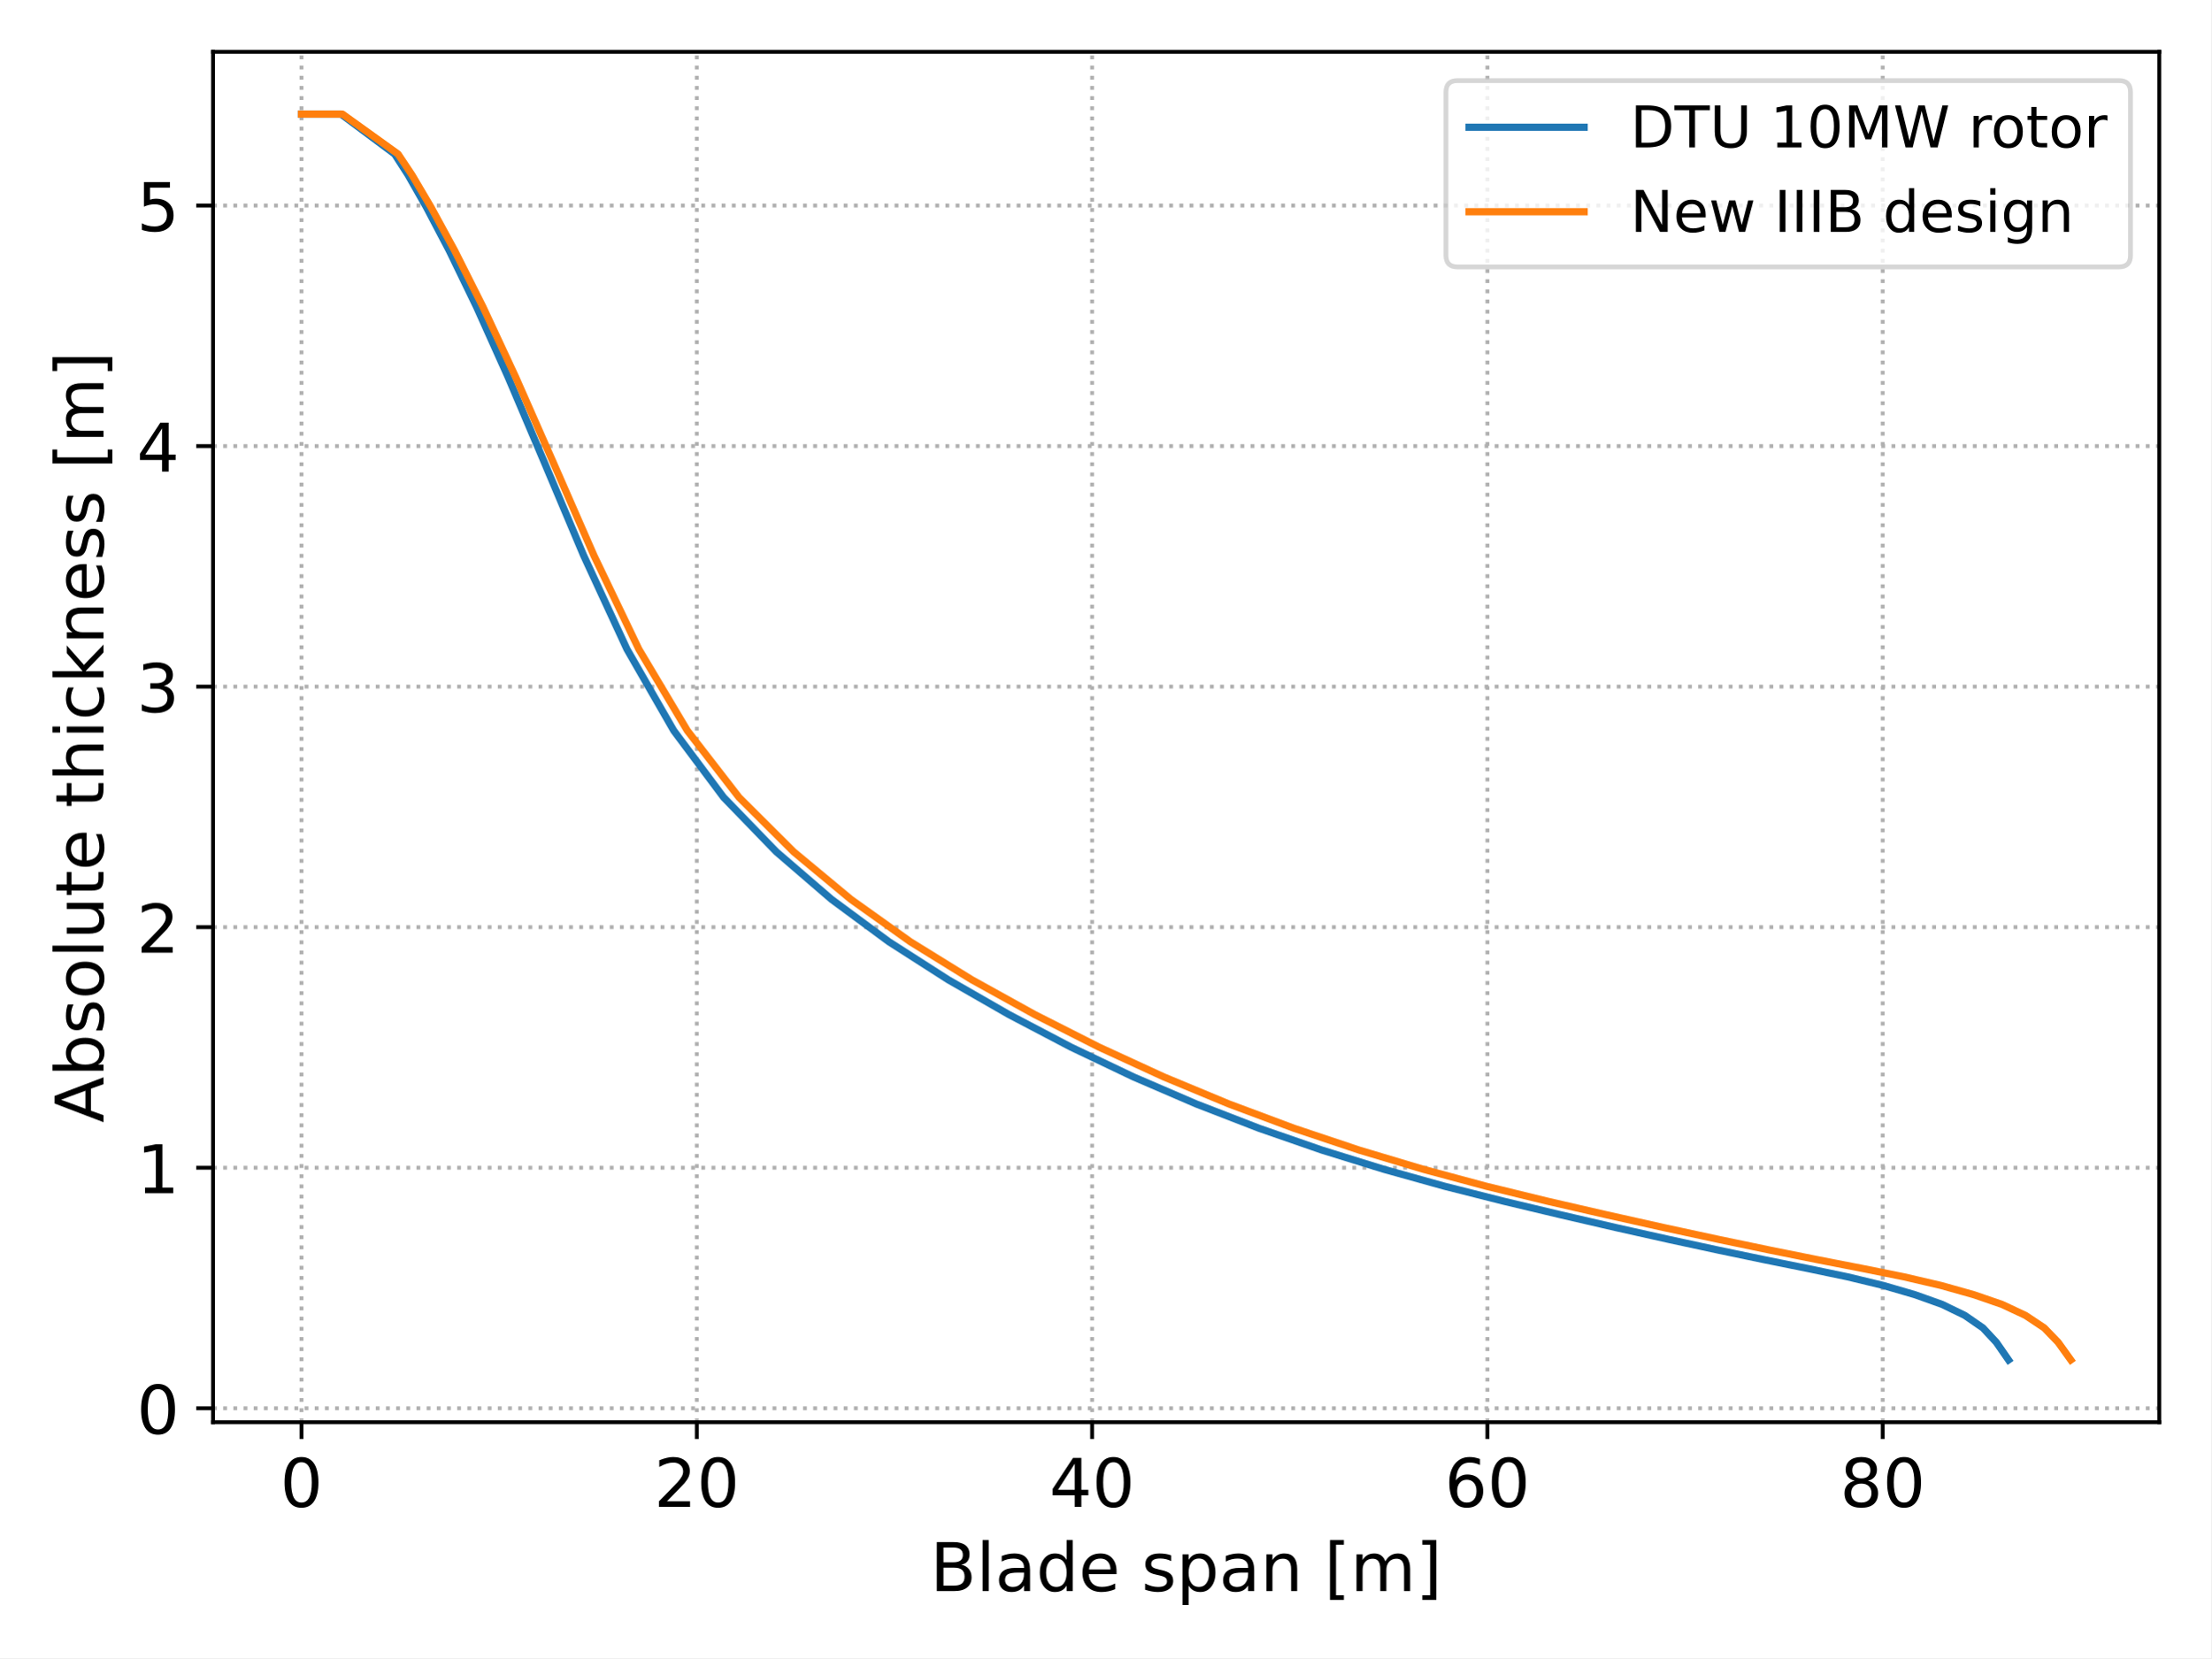
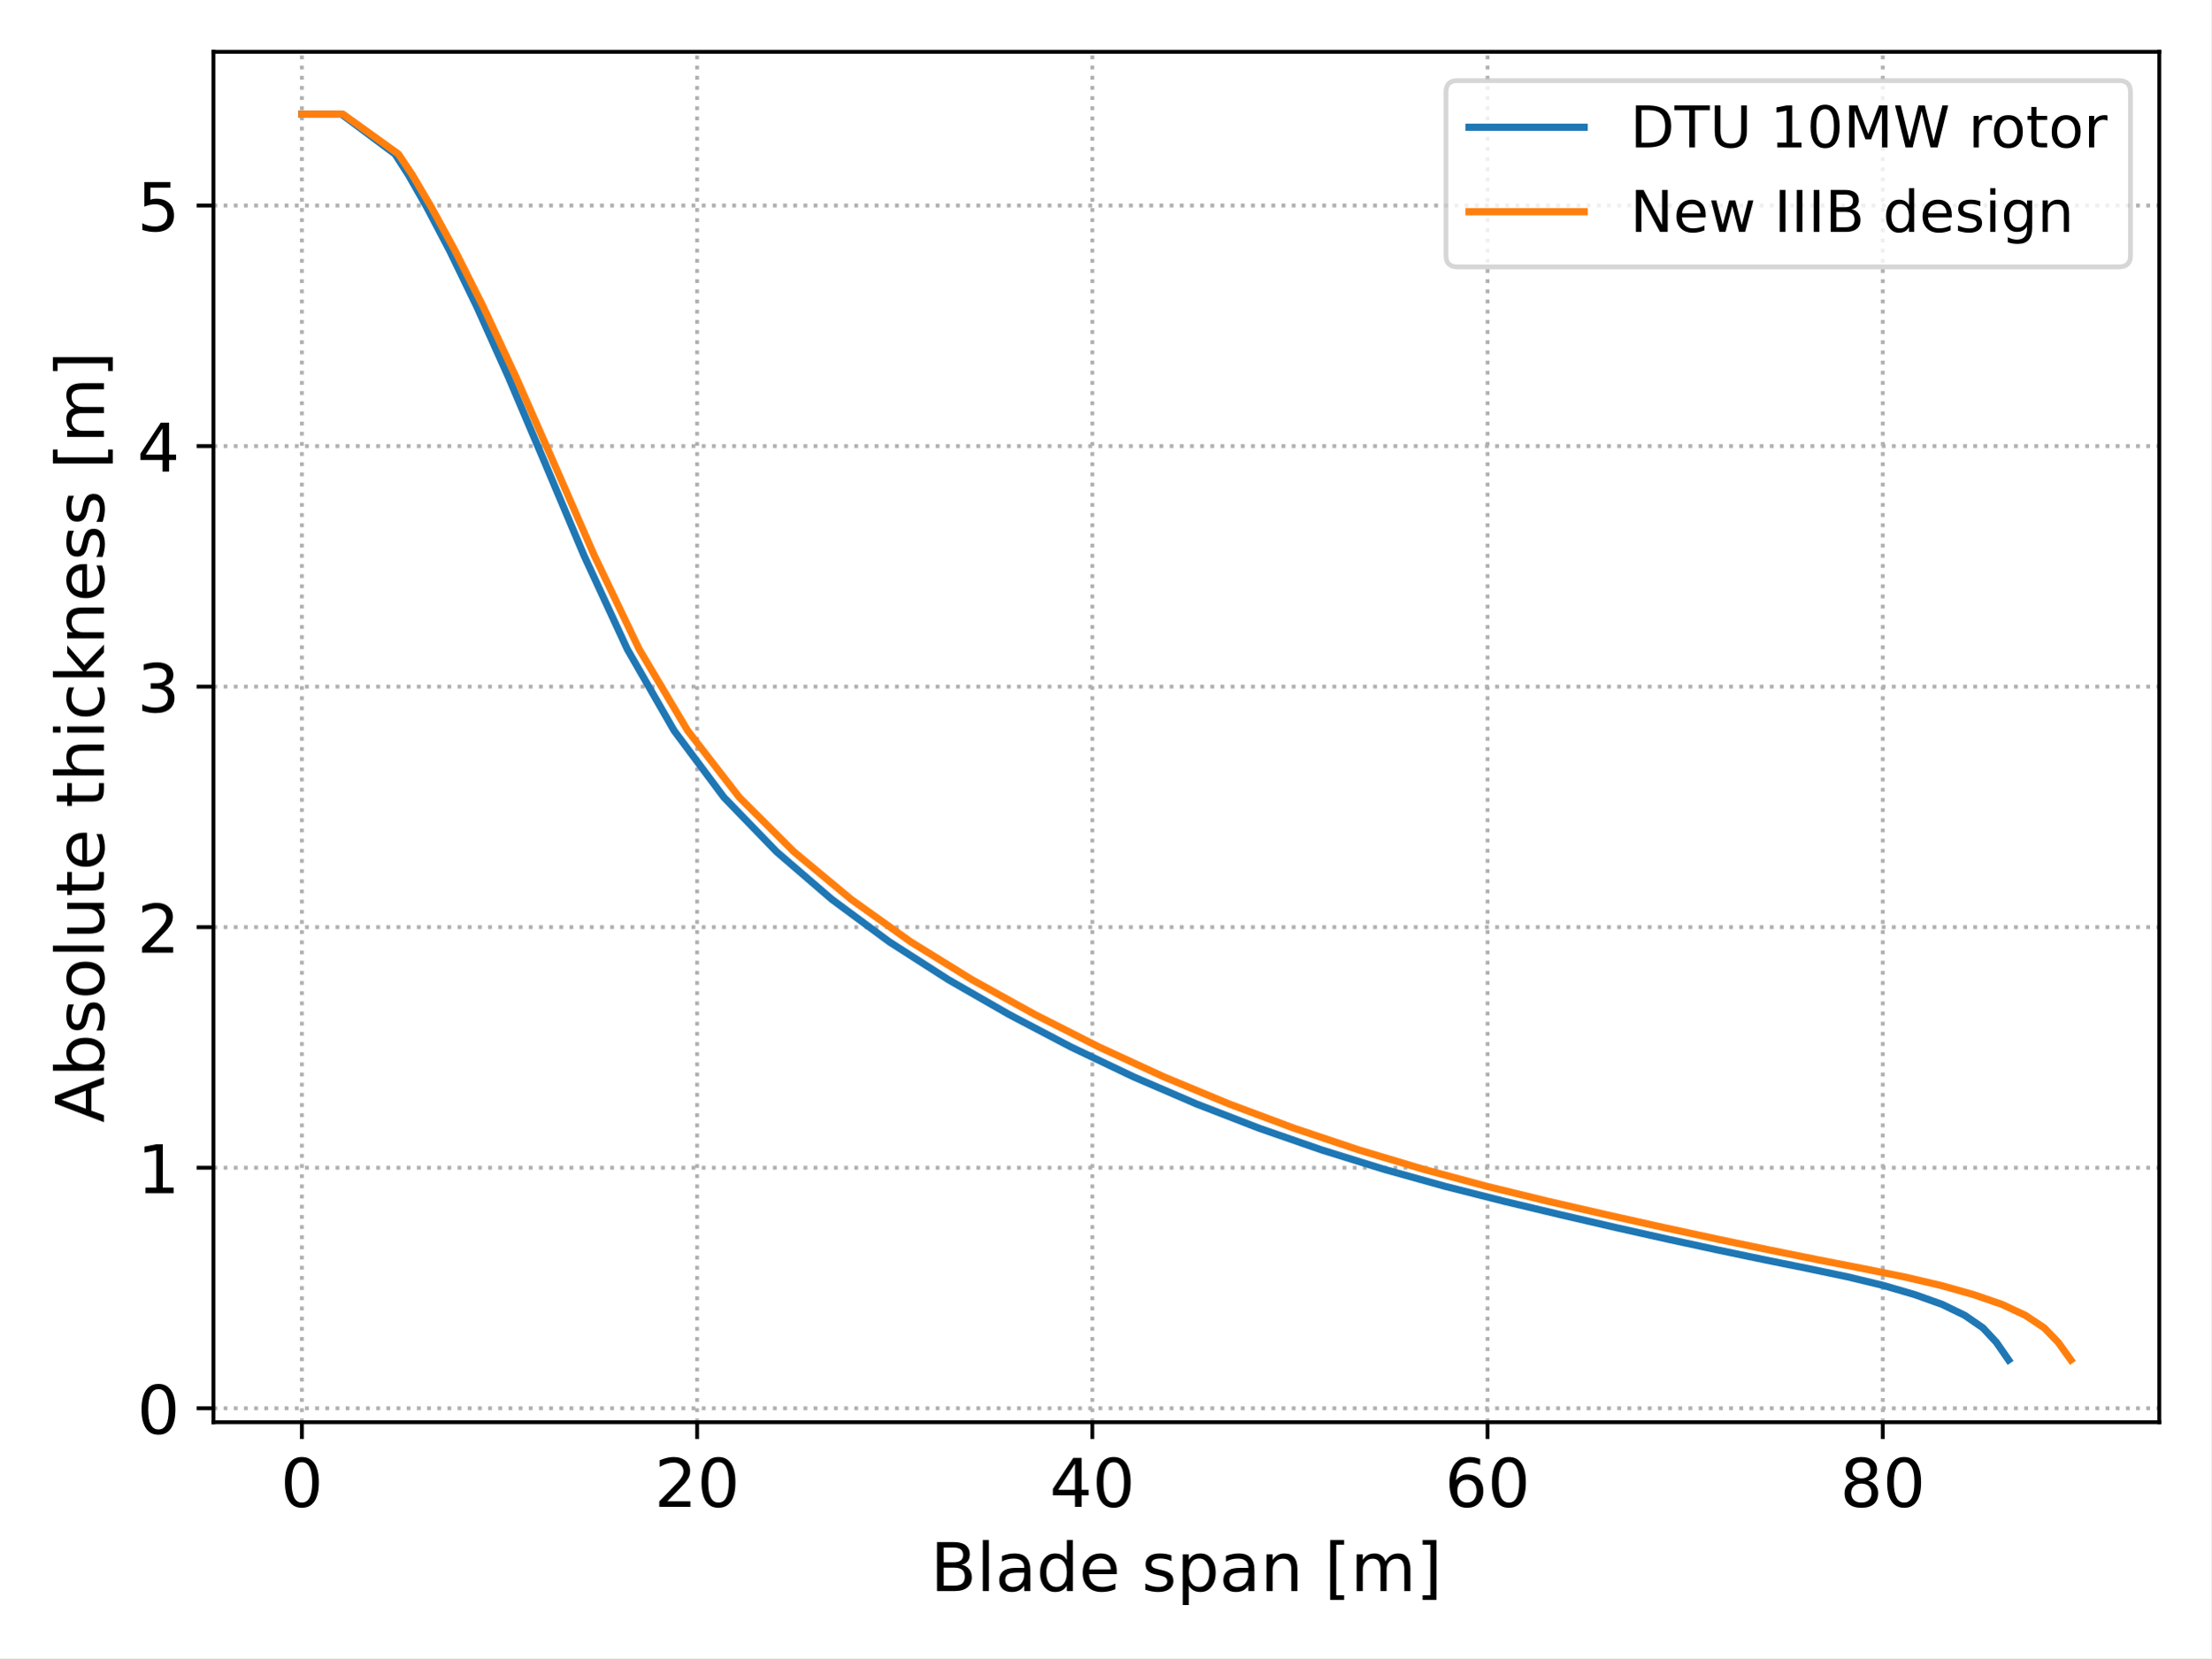
<svg xmlns="http://www.w3.org/2000/svg" xmlns:xlink="http://www.w3.org/1999/xlink" width="460.8pt" height="345.6pt" viewBox="0 0 460.8 345.6" version="1.1">
  <defs>
    <style type="text/css">*{stroke-linejoin: round; stroke-linecap: butt}</style>
  </defs>
  <g id="figure_1">
    <g id="patch_1">
      <path d="M 0 345.6  L 460.8 345.6  L 460.8 0  L 0 0  z " style="fill: #ffffff" />
    </g>
    <g id="axes_1">
      <g id="patch_2">
-         <path d="M 44.39 296.44  L 450 296.44  L 450 10.8  L 44.39 10.8  z " style="fill: #ffffff" />
+         <path d="M 44.48 296.44  L 450 296.44  L 450 10.8  L 44.48 10.8  z " style="fill: #ffffff" />
      </g>
      <g id="matplotlib.axis_1">
        <g id="xtick_1">
          <g id="line2d_1">
-             <path d="M 62.827 296.44  L 62.827 10.8  " clip-path="url(#p4c0359a376)" style="fill: none; stroke-dasharray: 0.8,1.32; stroke-dashoffset: 0; stroke: #b0b0b0; stroke-width: 0.8" />
+             <path d="M 62.913 296.44  L 62.913 10.8  " clip-path="url(#p1fdb0ad231)" style="fill: none; stroke-dasharray: 0.8,1.32; stroke-dashoffset: 0; stroke: #b0b0b0; stroke-width: 0.8" />
          </g>
          <g id="line2d_2">
            <defs>
-               <path id="m7a07b0dbc8" d="M 0 0  L 0 3.5  " style="stroke: #000000; stroke-width: 0.8" />
-             </defs>
-             <g>
-               <use xlink:href="#m7a07b0dbc8" x="62.827" y="296.44" style="stroke: #000000; stroke-width: 0.8" />
+               <path id="m6234f22e66" d="M 0 0  L 0 3.5  " style="stroke: #000000; stroke-width: 0.8" />
+             </defs>
+             <g>
+               <use xlink:href="#m6234f22e66" x="62.913" y="296.44" style="stroke: #000000; stroke-width: 0.8" />
            </g>
          </g>
          <g id="text_1">
-             <g transform="translate(58.37307 314.0778) scale(0.14 -0.14)">
+             <g transform="translate(58.45898 314.0778) scale(0.14 -0.14)">
              <defs>
                <path id="DejaVuSans-30" d="M 2034 4250  Q 1547 4250 1301 3770  Q 1056 3291 1056 2328  Q 1056 1369 1301 889  Q 1547 409 2034 409  Q 2525 409 2770 889  Q 3016 1369 3016 2328  Q 3016 3291 2770 3770  Q 2525 4250 2034 4250  z M 2034 4750  Q 2819 4750 3233 4129  Q 3647 3509 3647 2328  Q 3647 1150 3233 529  Q 2819 -91 2034 -91  Q 1250 -91 836 529  Q 422 1150 422 2328  Q 422 3509 836 4129  Q 1250 4750 2034 4750  z " transform="scale(0.015625)" />
              </defs>
              <use xlink:href="#DejaVuSans-30" />
            </g>
          </g>
        </g>
        <g id="xtick_2">
          <g id="line2d_3">
-             <path d="M 145.211 296.44  L 145.211 10.8  " clip-path="url(#p4c0359a376)" style="fill: none; stroke-dasharray: 0.8,1.32; stroke-dashoffset: 0; stroke: #b0b0b0; stroke-width: 0.8" />
+             <path d="M 145.279 296.44  L 145.279 10.8  " clip-path="url(#p1fdb0ad231)" style="fill: none; stroke-dasharray: 0.8,1.32; stroke-dashoffset: 0; stroke: #b0b0b0; stroke-width: 0.8" />
          </g>
          <g id="line2d_4">
            <g>
-               <use xlink:href="#m7a07b0dbc8" x="145.211" y="296.44" style="stroke: #000000; stroke-width: 0.8" />
+               <use xlink:href="#m6234f22e66" x="145.279" y="296.44" style="stroke: #000000; stroke-width: 0.8" />
            </g>
          </g>
          <g id="text_2">
-             <g transform="translate(136.3038 314.0778) scale(0.14 -0.14)">
+             <g transform="translate(136.3714 314.0778) scale(0.14 -0.14)">
              <defs>
                <path id="DejaVuSans-32" d="M 1228 531  L 3431 531  L 3431 0  L 469 0  L 469 531  Q 828 903 1448 1529  Q 2069 2156 2228 2338  Q 2531 2678 2651 2914  Q 2772 3150 2772 3378  Q 2772 3750 2511 3984  Q 2250 4219 1831 4219  Q 1534 4219 1204 4116  Q 875 4013 500 3803  L 500 4441  Q 881 4594 1212 4672  Q 1544 4750 1819 4750  Q 2544 4750 2975 4387  Q 3406 4025 3406 3419  Q 3406 3131 3298 2873  Q 3191 2616 2906 2266  Q 2828 2175 2409 1742  Q 1991 1309 1228 531  z " transform="scale(0.015625)" />
              </defs>
              <use xlink:href="#DejaVuSans-32" />
              <use xlink:href="#DejaVuSans-30" x="63.623" />
            </g>
          </g>
        </g>
        <g id="xtick_3">
          <g id="line2d_5">
-             <path d="M 227.596 296.44  L 227.596 10.8  " clip-path="url(#p4c0359a376)" style="fill: none; stroke-dasharray: 0.8,1.32; stroke-dashoffset: 0; stroke: #b0b0b0; stroke-width: 0.8" />
+             <path d="M 227.645 296.44  L 227.645 10.8  " clip-path="url(#p1fdb0ad231)" style="fill: none; stroke-dasharray: 0.8,1.32; stroke-dashoffset: 0; stroke: #b0b0b0; stroke-width: 0.8" />
          </g>
          <g id="line2d_6">
            <g>
-               <use xlink:href="#m7a07b0dbc8" x="227.596" y="296.44" style="stroke: #000000; stroke-width: 0.8" />
+               <use xlink:href="#m6234f22e66" x="227.645" y="296.44" style="stroke: #000000; stroke-width: 0.8" />
            </g>
          </g>
          <g id="text_3">
-             <g transform="translate(218.6882 314.0778) scale(0.14 -0.14)">
+             <g transform="translate(218.7375 314.0778) scale(0.14 -0.14)">
              <defs>
                <path id="DejaVuSans-34" d="M 2419 4116  L 825 1625  L 2419 1625  L 2419 4116  z M 2253 4666  L 3047 4666  L 3047 1625  L 3713 1625  L 3713 1100  L 3047 1100  L 3047 0  L 2419 0  L 2419 1100  L 313 1100  L 313 1709  L 2253 4666  z " transform="scale(0.015625)" />
              </defs>
              <use xlink:href="#DejaVuSans-34" />
              <use xlink:href="#DejaVuSans-30" x="63.623" />
            </g>
          </g>
        </g>
        <g id="xtick_4">
          <g id="line2d_7">
-             <path d="M 309.98 296.44  L 309.98 10.8  " clip-path="url(#p4c0359a376)" style="fill: none; stroke-dasharray: 0.8,1.32; stroke-dashoffset: 0; stroke: #b0b0b0; stroke-width: 0.8" />
+             <path d="M 310.011 296.44  L 310.011 10.8  " clip-path="url(#p1fdb0ad231)" style="fill: none; stroke-dasharray: 0.8,1.32; stroke-dashoffset: 0; stroke: #b0b0b0; stroke-width: 0.8" />
          </g>
          <g id="line2d_8">
            <g>
-               <use xlink:href="#m7a07b0dbc8" x="309.98" y="296.44" style="stroke: #000000; stroke-width: 0.8" />
+               <use xlink:href="#m6234f22e66" x="310.011" y="296.44" style="stroke: #000000; stroke-width: 0.8" />
            </g>
          </g>
          <g id="text_4">
-             <g transform="translate(301.0726 314.0778) scale(0.14 -0.14)">
+             <g transform="translate(301.1037 314.0778) scale(0.14 -0.14)">
              <defs>
                <path id="DejaVuSans-36" d="M 2113 2584  Q 1688 2584 1439 2293  Q 1191 2003 1191 1497  Q 1191 994 1439 701  Q 1688 409 2113 409  Q 2538 409 2786 701  Q 3034 994 3034 1497  Q 3034 2003 2786 2293  Q 2538 2584 2113 2584  z M 3366 4563  L 3366 3988  Q 3128 4100 2886 4159  Q 2644 4219 2406 4219  Q 1781 4219 1451 3797  Q 1122 3375 1075 2522  Q 1259 2794 1537 2939  Q 1816 3084 2150 3084  Q 2853 3084 3261 2657  Q 3669 2231 3669 1497  Q 3669 778 3244 343  Q 2819 -91 2113 -91  Q 1303 -91 875 529  Q 447 1150 447 2328  Q 447 3434 972 4092  Q 1497 4750 2381 4750  Q 2619 4750 2861 4703  Q 3103 4656 3366 4563  z " transform="scale(0.015625)" />
              </defs>
              <use xlink:href="#DejaVuSans-36" />
              <use xlink:href="#DejaVuSans-30" x="63.623" />
            </g>
          </g>
        </g>
        <g id="xtick_5">
          <g id="line2d_9">
-             <path d="M 392.365 296.44  L 392.365 10.8  " clip-path="url(#p4c0359a376)" style="fill: none; stroke-dasharray: 0.8,1.32; stroke-dashoffset: 0; stroke: #b0b0b0; stroke-width: 0.8" />
+             <path d="M 392.377 296.44  L 392.377 10.8  " clip-path="url(#p1fdb0ad231)" style="fill: none; stroke-dasharray: 0.8,1.32; stroke-dashoffset: 0; stroke: #b0b0b0; stroke-width: 0.8" />
          </g>
          <g id="line2d_10">
            <g>
-               <use xlink:href="#m7a07b0dbc8" x="392.365" y="296.44" style="stroke: #000000; stroke-width: 0.8" />
+               <use xlink:href="#m6234f22e66" x="392.377" y="296.44" style="stroke: #000000; stroke-width: 0.8" />
            </g>
          </g>
          <g id="text_5">
-             <g transform="translate(383.4571 314.0778) scale(0.14 -0.14)">
+             <g transform="translate(383.4699 314.0778) scale(0.14 -0.14)">
              <defs>
                <path id="DejaVuSans-38" d="M 2034 2216  Q 1584 2216 1326 1975  Q 1069 1734 1069 1313  Q 1069 891 1326 650  Q 1584 409 2034 409  Q 2484 409 2743 651  Q 3003 894 3003 1313  Q 3003 1734 2745 1975  Q 2488 2216 2034 2216  z M 1403 2484  Q 997 2584 770 2862  Q 544 3141 544 3541  Q 544 4100 942 4425  Q 1341 4750 2034 4750  Q 2731 4750 3128 4425  Q 3525 4100 3525 3541  Q 3525 3141 3298 2862  Q 3072 2584 2669 2484  Q 3125 2378 3379 2068  Q 3634 1759 3634 1313  Q 3634 634 3220 271  Q 2806 -91 2034 -91  Q 1263 -91 848 271  Q 434 634 434 1313  Q 434 1759 690 2068  Q 947 2378 1403 2484  z M 1172 3481  Q 1172 3119 1398 2916  Q 1625 2713 2034 2713  Q 2441 2713 2670 2916  Q 2900 3119 2900 3481  Q 2900 3844 2670 4047  Q 2441 4250 2034 4250  Q 1625 4250 1398 4047  Q 1172 3844 1172 3481  z " transform="scale(0.015625)" />
              </defs>
              <use xlink:href="#DejaVuSans-38" />
              <use xlink:href="#DejaVuSans-30" x="63.623" />
            </g>
          </g>
        </g>
        <g id="text_6">
-           <g transform="translate(193.8605 331.6272) scale(0.14 -0.14)">
+           <g transform="translate(193.9055 331.6272) scale(0.14 -0.14)">
            <defs>
              <path id="DejaVuSans-42" d="M 1259 2228  L 1259 519  L 2272 519  Q 2781 519 3026 730  Q 3272 941 3272 1375  Q 3272 1813 3026 2020  Q 2781 2228 2272 2228  L 1259 2228  z M 1259 4147  L 1259 2741  L 2194 2741  Q 2656 2741 2882 2914  Q 3109 3088 3109 3444  Q 3109 3797 2882 3972  Q 2656 4147 2194 4147  L 1259 4147  z M 628 4666  L 2241 4666  Q 2963 4666 3353 4366  Q 3744 4066 3744 3513  Q 3744 3084 3544 2831  Q 3344 2578 2956 2516  Q 3422 2416 3680 2098  Q 3938 1781 3938 1306  Q 3938 681 3513 340  Q 3088 0 2303 0  L 628 0  L 628 4666  z " transform="scale(0.015625)" />
              <path id="DejaVuSans-6c" d="M 603 4863  L 1178 4863  L 1178 0  L 603 0  L 603 4863  z " transform="scale(0.015625)" />
              <path id="DejaVuSans-61" d="M 2194 1759  Q 1497 1759 1228 1600  Q 959 1441 959 1056  Q 959 750 1161 570  Q 1363 391 1709 391  Q 2188 391 2477 730  Q 2766 1069 2766 1631  L 2766 1759  L 2194 1759  z M 3341 1997  L 3341 0  L 2766 0  L 2766 531  Q 2569 213 2275 61  Q 1981 -91 1556 -91  Q 1019 -91 701 211  Q 384 513 384 1019  Q 384 1609 779 1909  Q 1175 2209 1959 2209  L 2766 2209  L 2766 2266  Q 2766 2663 2505 2880  Q 2244 3097 1772 3097  Q 1472 3097 1187 3025  Q 903 2953 641 2809  L 641 3341  Q 956 3463 1253 3523  Q 1550 3584 1831 3584  Q 2591 3584 2966 3190  Q 3341 2797 3341 1997  z " transform="scale(0.015625)" />
              <path id="DejaVuSans-64" d="M 2906 2969  L 2906 4863  L 3481 4863  L 3481 0  L 2906 0  L 2906 525  Q 2725 213 2448 61  Q 2172 -91 1784 -91  Q 1150 -91 751 415  Q 353 922 353 1747  Q 353 2572 751 3078  Q 1150 3584 1784 3584  Q 2172 3584 2448 3432  Q 2725 3281 2906 2969  z M 947 1747  Q 947 1113 1208 752  Q 1469 391 1925 391  Q 2381 391 2643 752  Q 2906 1113 2906 1747  Q 2906 2381 2643 2742  Q 2381 3103 1925 3103  Q 1469 3103 1208 2742  Q 947 2381 947 1747  z " transform="scale(0.015625)" />
              <path id="DejaVuSans-65" d="M 3597 1894  L 3597 1613  L 953 1613  Q 991 1019 1311 708  Q 1631 397 2203 397  Q 2534 397 2845 478  Q 3156 559 3463 722  L 3463 178  Q 3153 47 2828 -22  Q 2503 -91 2169 -91  Q 1331 -91 842 396  Q 353 884 353 1716  Q 353 2575 817 3079  Q 1281 3584 2069 3584  Q 2775 3584 3186 3129  Q 3597 2675 3597 1894  z M 3022 2063  Q 3016 2534 2758 2815  Q 2500 3097 2075 3097  Q 1594 3097 1305 2825  Q 1016 2553 972 2059  L 3022 2063  z " transform="scale(0.015625)" />
              <path id="DejaVuSans-20" transform="scale(0.015625)" />
              <path id="DejaVuSans-73" d="M 2834 3397  L 2834 2853  Q 2591 2978 2328 3040  Q 2066 3103 1784 3103  Q 1356 3103 1142 2972  Q 928 2841 928 2578  Q 928 2378 1081 2264  Q 1234 2150 1697 2047  L 1894 2003  Q 2506 1872 2764 1633  Q 3022 1394 3022 966  Q 3022 478 2636 193  Q 2250 -91 1575 -91  Q 1294 -91 989 -36  Q 684 19 347 128  L 347 722  Q 666 556 975 473  Q 1284 391 1588 391  Q 1994 391 2212 530  Q 2431 669 2431 922  Q 2431 1156 2273 1281  Q 2116 1406 1581 1522  L 1381 1569  Q 847 1681 609 1914  Q 372 2147 372 2553  Q 372 3047 722 3315  Q 1072 3584 1716 3584  Q 2034 3584 2315 3537  Q 2597 3491 2834 3397  z " transform="scale(0.015625)" />
              <path id="DejaVuSans-70" d="M 1159 525  L 1159 -1331  L 581 -1331  L 581 3500  L 1159 3500  L 1159 2969  Q 1341 3281 1617 3432  Q 1894 3584 2278 3584  Q 2916 3584 3314 3078  Q 3713 2572 3713 1747  Q 3713 922 3314 415  Q 2916 -91 2278 -91  Q 1894 -91 1617 61  Q 1341 213 1159 525  z M 3116 1747  Q 3116 2381 2855 2742  Q 2594 3103 2138 3103  Q 1681 3103 1420 2742  Q 1159 2381 1159 1747  Q 1159 1113 1420 752  Q 1681 391 2138 391  Q 2594 391 2855 752  Q 3116 1113 3116 1747  z " transform="scale(0.015625)" />
              <path id="DejaVuSans-6e" d="M 3513 2113  L 3513 0  L 2938 0  L 2938 2094  Q 2938 2591 2744 2837  Q 2550 3084 2163 3084  Q 1697 3084 1428 2787  Q 1159 2491 1159 1978  L 1159 0  L 581 0  L 581 3500  L 1159 3500  L 1159 2956  Q 1366 3272 1645 3428  Q 1925 3584 2291 3584  Q 2894 3584 3203 3211  Q 3513 2838 3513 2113  z " transform="scale(0.015625)" />
              <path id="DejaVuSans-5b" d="M 550 4863  L 1875 4863  L 1875 4416  L 1125 4416  L 1125 -397  L 1875 -397  L 1875 -844  L 550 -844  L 550 4863  z " transform="scale(0.015625)" />
              <path id="DejaVuSans-6d" d="M 3328 2828  Q 3544 3216 3844 3400  Q 4144 3584 4550 3584  Q 5097 3584 5394 3201  Q 5691 2819 5691 2113  L 5691 0  L 5113 0  L 5113 2094  Q 5113 2597 4934 2840  Q 4756 3084 4391 3084  Q 3944 3084 3684 2787  Q 3425 2491 3425 1978  L 3425 0  L 2847 0  L 2847 2094  Q 2847 2600 2669 2842  Q 2491 3084 2119 3084  Q 1678 3084 1418 2786  Q 1159 2488 1159 1978  L 1159 0  L 581 0  L 581 3500  L 1159 3500  L 1159 2956  Q 1356 3278 1631 3431  Q 1906 3584 2284 3584  Q 2666 3584 2933 3390  Q 3200 3197 3328 2828  z " transform="scale(0.015625)" />
              <path id="DejaVuSans-5d" d="M 1947 4863  L 1947 -844  L 622 -844  L 622 -397  L 1369 -397  L 1369 4416  L 622 4416  L 622 4863  L 1947 4863  z " transform="scale(0.015625)" />
            </defs>
            <use xlink:href="#DejaVuSans-42" />
            <use xlink:href="#DejaVuSans-6c" x="68.604" />
            <use xlink:href="#DejaVuSans-61" x="96.387" />
            <use xlink:href="#DejaVuSans-64" x="157.666" />
            <use xlink:href="#DejaVuSans-65" x="221.143" />
            <use xlink:href="#DejaVuSans-20" x="282.666" />
            <use xlink:href="#DejaVuSans-73" x="314.453" />
            <use xlink:href="#DejaVuSans-70" x="366.553" />
            <use xlink:href="#DejaVuSans-61" x="430.029" />
            <use xlink:href="#DejaVuSans-6e" x="491.309" />
            <use xlink:href="#DejaVuSans-20" x="554.688" />
            <use xlink:href="#DejaVuSans-5b" x="586.475" />
            <use xlink:href="#DejaVuSans-6d" x="625.488" />
            <use xlink:href="#DejaVuSans-5d" x="722.9" />
          </g>
        </g>
      </g>
      <g id="matplotlib.axis_2">
        <g id="ytick_1">
          <g id="line2d_11">
-             <path d="M 44.39 293.528  L 450 293.528  " clip-path="url(#p4c0359a376)" style="fill: none; stroke-dasharray: 0.8,1.32; stroke-dashoffset: 0; stroke: #b0b0b0; stroke-width: 0.8" />
+             <path d="M 44.48 293.528  L 450 293.528  " clip-path="url(#p1fdb0ad231)" style="fill: none; stroke-dasharray: 0.8,1.32; stroke-dashoffset: 0; stroke: #b0b0b0; stroke-width: 0.8" />
          </g>
          <g id="line2d_12">
            <defs>
-               <path id="m44a911dbba" d="M 0 0  L -3.5 0  " style="stroke: #000000; stroke-width: 0.8" />
-             </defs>
-             <g>
-               <use xlink:href="#m44a911dbba" x="44.39" y="293.528" style="stroke: #000000; stroke-width: 0.8" />
+               <path id="mb9d12418f5" d="M 0 0  L -3.5 0  " style="stroke: #000000; stroke-width: 0.8" />
+             </defs>
+             <g>
+               <use xlink:href="#mb9d12418f5" x="44.48" y="293.528" style="stroke: #000000; stroke-width: 0.8" />
            </g>
          </g>
          <g id="text_7">
-             <g transform="translate(28.4825 298.8472) scale(0.14 -0.14)">
+             <g transform="translate(28.5725 298.8472) scale(0.14 -0.14)">
              <use xlink:href="#DejaVuSans-30" />
            </g>
          </g>
        </g>
        <g id="ytick_2">
          <g id="line2d_13">
-             <path d="M 44.39 243.39  L 450 243.39  " clip-path="url(#p4c0359a376)" style="fill: none; stroke-dasharray: 0.8,1.32; stroke-dashoffset: 0; stroke: #b0b0b0; stroke-width: 0.8" />
+             <path d="M 44.48 243.39  L 450 243.39  " clip-path="url(#p1fdb0ad231)" style="fill: none; stroke-dasharray: 0.8,1.32; stroke-dashoffset: 0; stroke: #b0b0b0; stroke-width: 0.8" />
          </g>
          <g id="line2d_14">
            <g>
-               <use xlink:href="#m44a911dbba" x="44.39" y="243.39" style="stroke: #000000; stroke-width: 0.8" />
+               <use xlink:href="#mb9d12418f5" x="44.48" y="243.39" style="stroke: #000000; stroke-width: 0.8" />
            </g>
          </g>
          <g id="text_8">
-             <g transform="translate(28.4825 248.7088) scale(0.14 -0.14)">
+             <g transform="translate(28.5725 248.7088) scale(0.14 -0.14)">
              <defs>
                <path id="DejaVuSans-31" d="M 794 531  L 1825 531  L 1825 4091  L 703 3866  L 703 4441  L 1819 4666  L 2450 4666  L 2450 531  L 3481 531  L 3481 0  L 794 0  L 794 531  z " transform="scale(0.015625)" />
              </defs>
              <use xlink:href="#DejaVuSans-31" />
            </g>
          </g>
        </g>
        <g id="ytick_3">
          <g id="line2d_15">
-             <path d="M 44.39 193.251  L 450 193.251  " clip-path="url(#p4c0359a376)" style="fill: none; stroke-dasharray: 0.8,1.32; stroke-dashoffset: 0; stroke: #b0b0b0; stroke-width: 0.8" />
+             <path d="M 44.48 193.251  L 450 193.251  " clip-path="url(#p1fdb0ad231)" style="fill: none; stroke-dasharray: 0.8,1.32; stroke-dashoffset: 0; stroke: #b0b0b0; stroke-width: 0.8" />
          </g>
          <g id="line2d_16">
            <g>
-               <use xlink:href="#m44a911dbba" x="44.39" y="193.251" style="stroke: #000000; stroke-width: 0.8" />
+               <use xlink:href="#mb9d12418f5" x="44.48" y="193.251" style="stroke: #000000; stroke-width: 0.8" />
            </g>
          </g>
          <g id="text_9">
-             <g transform="translate(28.4825 198.5704) scale(0.14 -0.14)">
+             <g transform="translate(28.5725 198.5704) scale(0.14 -0.14)">
              <use xlink:href="#DejaVuSans-32" />
            </g>
          </g>
        </g>
        <g id="ytick_4">
          <g id="line2d_17">
-             <path d="M 44.39 143.113  L 450 143.113  " clip-path="url(#p4c0359a376)" style="fill: none; stroke-dasharray: 0.8,1.32; stroke-dashoffset: 0; stroke: #b0b0b0; stroke-width: 0.8" />
+             <path d="M 44.48 143.113  L 450 143.113  " clip-path="url(#p1fdb0ad231)" style="fill: none; stroke-dasharray: 0.8,1.32; stroke-dashoffset: 0; stroke: #b0b0b0; stroke-width: 0.8" />
          </g>
          <g id="line2d_18">
            <g>
-               <use xlink:href="#m44a911dbba" x="44.39" y="143.113" style="stroke: #000000; stroke-width: 0.8" />
+               <use xlink:href="#mb9d12418f5" x="44.48" y="143.113" style="stroke: #000000; stroke-width: 0.8" />
            </g>
          </g>
          <g id="text_10">
-             <g transform="translate(28.4825 148.432) scale(0.14 -0.14)">
+             <g transform="translate(28.5725 148.432) scale(0.14 -0.14)">
              <defs>
                <path id="DejaVuSans-33" d="M 2597 2516  Q 3050 2419 3304 2112  Q 3559 1806 3559 1356  Q 3559 666 3084 287  Q 2609 -91 1734 -91  Q 1441 -91 1130 -33  Q 819 25 488 141  L 488 750  Q 750 597 1062 519  Q 1375 441 1716 441  Q 2309 441 2620 675  Q 2931 909 2931 1356  Q 2931 1769 2642 2001  Q 2353 2234 1838 2234  L 1294 2234  L 1294 2753  L 1863 2753  Q 2328 2753 2575 2939  Q 2822 3125 2822 3475  Q 2822 3834 2567 4026  Q 2313 4219 1838 4219  Q 1578 4219 1281 4162  Q 984 4106 628 3988  L 628 4550  Q 988 4650 1302 4700  Q 1616 4750 1894 4750  Q 2613 4750 3031 4423  Q 3450 4097 3450 3541  Q 3450 3153 3228 2886  Q 3006 2619 2597 2516  z " transform="scale(0.015625)" />
              </defs>
              <use xlink:href="#DejaVuSans-33" />
            </g>
          </g>
        </g>
        <g id="ytick_5">
          <g id="line2d_19">
-             <path d="M 44.39 92.975  L 450 92.975  " clip-path="url(#p4c0359a376)" style="fill: none; stroke-dasharray: 0.8,1.32; stroke-dashoffset: 0; stroke: #b0b0b0; stroke-width: 0.8" />
+             <path d="M 44.48 92.975  L 450 92.975  " clip-path="url(#p1fdb0ad231)" style="fill: none; stroke-dasharray: 0.8,1.32; stroke-dashoffset: 0; stroke: #b0b0b0; stroke-width: 0.8" />
          </g>
          <g id="line2d_20">
            <g>
-               <use xlink:href="#m44a911dbba" x="44.39" y="92.975" style="stroke: #000000; stroke-width: 0.8" />
+               <use xlink:href="#mb9d12418f5" x="44.48" y="92.975" style="stroke: #000000; stroke-width: 0.8" />
            </g>
          </g>
          <g id="text_11">
-             <g transform="translate(28.4825 98.29356) scale(0.14 -0.14)">
+             <g transform="translate(28.5725 98.29356) scale(0.14 -0.14)">
              <use xlink:href="#DejaVuSans-34" />
            </g>
          </g>
        </g>
        <g id="ytick_6">
          <g id="line2d_21">
-             <path d="M 44.39 42.836  L 450 42.836  " clip-path="url(#p4c0359a376)" style="fill: none; stroke-dasharray: 0.8,1.32; stroke-dashoffset: 0; stroke: #b0b0b0; stroke-width: 0.8" />
+             <path d="M 44.48 42.836  L 450 42.836  " clip-path="url(#p1fdb0ad231)" style="fill: none; stroke-dasharray: 0.8,1.32; stroke-dashoffset: 0; stroke: #b0b0b0; stroke-width: 0.8" />
          </g>
          <g id="line2d_22">
            <g>
-               <use xlink:href="#m44a911dbba" x="44.39" y="42.836" style="stroke: #000000; stroke-width: 0.8" />
+               <use xlink:href="#mb9d12418f5" x="44.48" y="42.836" style="stroke: #000000; stroke-width: 0.8" />
            </g>
          </g>
          <g id="text_12">
-             <g transform="translate(28.4825 48.15514) scale(0.14 -0.14)">
+             <g transform="translate(28.5725 48.15514) scale(0.14 -0.14)">
              <defs>
                <path id="DejaVuSans-35" d="M 691 4666  L 3169 4666  L 3169 4134  L 1269 4134  L 1269 2991  Q 1406 3038 1543 3061  Q 1681 3084 1819 3084  Q 2600 3084 3056 2656  Q 3513 2228 3513 1497  Q 3513 744 3044 326  Q 2575 -91 1722 -91  Q 1428 -91 1123 -41  Q 819 9 494 109  L 494 744  Q 775 591 1075 516  Q 1375 441 1709 441  Q 2250 441 2565 725  Q 2881 1009 2881 1497  Q 2881 1984 2565 2268  Q 2250 2553 1709 2553  Q 1456 2553 1204 2497  Q 953 2441 691 2322  L 691 4666  z " transform="scale(0.015625)" />
              </defs>
              <use xlink:href="#DejaVuSans-35" />
            </g>
          </g>
        </g>
        <g id="text_13">
-           <g transform="translate(21.57094 234.0084) rotate(-90) scale(0.14 -0.14)">
+           <g transform="translate(21.66094 234.0084) rotate(-90) scale(0.14 -0.14)">
            <defs>
              <path id="DejaVuSans-41" d="M 2188 4044  L 1331 1722  L 3047 1722  L 2188 4044  z M 1831 4666  L 2547 4666  L 4325 0  L 3669 0  L 3244 1197  L 1141 1197  L 716 0  L 50 0  L 1831 4666  z " transform="scale(0.015625)" />
              <path id="DejaVuSans-62" d="M 3116 1747  Q 3116 2381 2855 2742  Q 2594 3103 2138 3103  Q 1681 3103 1420 2742  Q 1159 2381 1159 1747  Q 1159 1113 1420 752  Q 1681 391 2138 391  Q 2594 391 2855 752  Q 3116 1113 3116 1747  z M 1159 2969  Q 1341 3281 1617 3432  Q 1894 3584 2278 3584  Q 2916 3584 3314 3078  Q 3713 2572 3713 1747  Q 3713 922 3314 415  Q 2916 -91 2278 -91  Q 1894 -91 1617 61  Q 1341 213 1159 525  L 1159 0  L 581 0  L 581 4863  L 1159 4863  L 1159 2969  z " transform="scale(0.015625)" />
              <path id="DejaVuSans-6f" d="M 1959 3097  Q 1497 3097 1228 2736  Q 959 2375 959 1747  Q 959 1119 1226 758  Q 1494 397 1959 397  Q 2419 397 2687 759  Q 2956 1122 2956 1747  Q 2956 2369 2687 2733  Q 2419 3097 1959 3097  z M 1959 3584  Q 2709 3584 3137 3096  Q 3566 2609 3566 1747  Q 3566 888 3137 398  Q 2709 -91 1959 -91  Q 1206 -91 779 398  Q 353 888 353 1747  Q 353 2609 779 3096  Q 1206 3584 1959 3584  z " transform="scale(0.015625)" />
              <path id="DejaVuSans-75" d="M 544 1381  L 544 3500  L 1119 3500  L 1119 1403  Q 1119 906 1312 657  Q 1506 409 1894 409  Q 2359 409 2629 706  Q 2900 1003 2900 1516  L 2900 3500  L 3475 3500  L 3475 0  L 2900 0  L 2900 538  Q 2691 219 2414 64  Q 2138 -91 1772 -91  Q 1169 -91 856 284  Q 544 659 544 1381  z M 1991 3584  L 1991 3584  z " transform="scale(0.015625)" />
              <path id="DejaVuSans-74" d="M 1172 4494  L 1172 3500  L 2356 3500  L 2356 3053  L 1172 3053  L 1172 1153  Q 1172 725 1289 603  Q 1406 481 1766 481  L 2356 481  L 2356 0  L 1766 0  Q 1100 0 847 248  Q 594 497 594 1153  L 594 3053  L 172 3053  L 172 3500  L 594 3500  L 594 4494  L 1172 4494  z " transform="scale(0.015625)" />
              <path id="DejaVuSans-68" d="M 3513 2113  L 3513 0  L 2938 0  L 2938 2094  Q 2938 2591 2744 2837  Q 2550 3084 2163 3084  Q 1697 3084 1428 2787  Q 1159 2491 1159 1978  L 1159 0  L 581 0  L 581 4863  L 1159 4863  L 1159 2956  Q 1366 3272 1645 3428  Q 1925 3584 2291 3584  Q 2894 3584 3203 3211  Q 3513 2838 3513 2113  z " transform="scale(0.015625)" />
              <path id="DejaVuSans-69" d="M 603 3500  L 1178 3500  L 1178 0  L 603 0  L 603 3500  z M 603 4863  L 1178 4863  L 1178 4134  L 603 4134  L 603 4863  z " transform="scale(0.015625)" />
              <path id="DejaVuSans-63" d="M 3122 3366  L 3122 2828  Q 2878 2963 2633 3030  Q 2388 3097 2138 3097  Q 1578 3097 1268 2742  Q 959 2388 959 1747  Q 959 1106 1268 751  Q 1578 397 2138 397  Q 2388 397 2633 464  Q 2878 531 3122 666  L 3122 134  Q 2881 22 2623 -34  Q 2366 -91 2075 -91  Q 1284 -91 818 406  Q 353 903 353 1747  Q 353 2603 823 3093  Q 1294 3584 2113 3584  Q 2378 3584 2631 3529  Q 2884 3475 3122 3366  z " transform="scale(0.015625)" />
              <path id="DejaVuSans-6b" d="M 581 4863  L 1159 4863  L 1159 1991  L 2875 3500  L 3609 3500  L 1753 1863  L 3688 0  L 2938 0  L 1159 1709  L 1159 0  L 581 0  L 581 4863  z " transform="scale(0.015625)" />
            </defs>
            <use xlink:href="#DejaVuSans-41" />
            <use xlink:href="#DejaVuSans-62" x="68.408" />
            <use xlink:href="#DejaVuSans-73" x="131.885" />
            <use xlink:href="#DejaVuSans-6f" x="183.984" />
            <use xlink:href="#DejaVuSans-6c" x="245.166" />
            <use xlink:href="#DejaVuSans-75" x="272.949" />
            <use xlink:href="#DejaVuSans-74" x="336.328" />
            <use xlink:href="#DejaVuSans-65" x="375.537" />
            <use xlink:href="#DejaVuSans-20" x="437.061" />
            <use xlink:href="#DejaVuSans-74" x="468.848" />
            <use xlink:href="#DejaVuSans-68" x="508.057" />
            <use xlink:href="#DejaVuSans-69" x="571.436" />
            <use xlink:href="#DejaVuSans-63" x="599.219" />
            <use xlink:href="#DejaVuSans-6b" x="654.199" />
            <use xlink:href="#DejaVuSans-6e" x="712.109" />
            <use xlink:href="#DejaVuSans-65" x="775.488" />
            <use xlink:href="#DejaVuSans-73" x="837.012" />
            <use xlink:href="#DejaVuSans-73" x="889.111" />
            <use xlink:href="#DejaVuSans-20" x="941.211" />
            <use xlink:href="#DejaVuSans-5b" x="972.998" />
            <use xlink:href="#DejaVuSans-6d" x="1012.012" />
            <use xlink:href="#DejaVuSans-5d" x="1109.424" />
          </g>
        </g>
      </g>
      <g id="line2d_23">
-         <path d="M 62.827 23.784  L 71.065 23.784  L 82.237 32.105  L 85.054 36.486  L 88.856 43.173  L 93.618 52.229  L 99.315 63.976  L 105.906 78.639  L 113.361 96.186  L 121.629 115.784  L 130.658 135.314  L 140.404 152.274  L 150.797 166.191  L 161.783 177.538  L 173.292 187.452  L 185.254 196.295  L 197.604 204.208  L 210.258 211.465  L 223.147 218.231  L 236.188 224.452  L 249.312 230.106  L 262.432 235.185  L 275.473 239.71  L 288.354 243.708  L 301 247.238  L 313.337 250.362  L 325.287 253.213  L 336.78 255.875  L 347.745 258.33  L 358.121 260.571  L 367.843 262.601  L 376.852 264.423  L 385.09 266.147  L 392.517 267.942  L 399.083 269.859  L 404.747 271.883  L 409.48 274.179  L 413.249 276.783  L 416.034 279.773  L 418.588 283.456  " clip-path="url(#p4c0359a376)" style="fill: none; stroke: #1f77b4; stroke-width: 1.5; stroke-linecap: square" />
+         <path d="M 62.913 23.784  L 71.149 23.784  L 82.318 32.105  L 85.135 36.486  L 88.936 43.173  L 93.697 52.229  L 99.393 63.976  L 105.982 78.639  L 113.436 96.186  L 121.702 115.784  L 130.729 135.314  L 140.473 152.274  L 150.863 166.191  L 161.847 177.538  L 173.353 187.452  L 185.313 196.295  L 197.66 204.208  L 210.311 211.465  L 223.197 218.231  L 236.236 224.452  L 249.357 230.106  L 262.474 235.185  L 275.512 239.71  L 288.39 243.708  L 301.033 247.238  L 313.368 250.362  L 325.315 253.213  L 336.805 255.875  L 347.768 258.33  L 358.142 260.571  L 367.861 262.601  L 376.868 264.423  L 385.104 266.147  L 392.53 267.942  L 399.094 269.859  L 404.757 271.883  L 409.489 274.179  L 413.257 276.783  L 416.041 279.773  L 418.595 283.456  " clip-path="url(#p1fdb0ad231)" style="fill: none; stroke: #1f77b4; stroke-width: 1.5; stroke-linecap: square" />
      </g>
      <g id="line2d_24">
-         <path d="M 62.827 23.784  L 71.366 23.784  L 82.945 32.105  L 85.865 36.486  L 89.806 43.173  L 94.741 52.229  L 100.646 63.976  L 107.477 78.639  L 115.205 96.186  L 123.773 115.784  L 133.132 135.314  L 143.234 152.274  L 154.005 166.191  L 165.392 177.538  L 177.321 187.452  L 189.72 196.295  L 202.519 204.208  L 215.635 211.465  L 228.994 218.231  L 242.511 224.452  L 256.114 230.106  L 269.712 235.185  L 283.229 239.71  L 296.58 243.708  L 309.687 247.238  L 322.474 250.362  L 334.86 253.213  L 346.772 255.875  L 358.137 258.33  L 368.892 260.571  L 378.968 262.601  L 388.305 264.423  L 396.844 266.147  L 404.542 267.942  L 411.347 269.859  L 417.218 271.883  L 422.123 274.179  L 426.03 276.783  L 428.916 279.773  L 431.563 283.456  " clip-path="url(#p4c0359a376)" style="fill: none; stroke: #ff7f0e; stroke-width: 1.5; stroke-linecap: square" />
+         <path d="M 62.913 23.784  L 71.45 23.784  L 83.026 32.105  L 85.946 36.486  L 89.885 43.173  L 94.82 52.229  L 100.723 63.976  L 107.553 78.639  L 115.279 96.186  L 123.846 115.784  L 133.202 135.314  L 143.302 152.274  L 154.071 166.191  L 165.455 177.538  L 177.381 187.452  L 189.777 196.295  L 202.574 204.208  L 215.687 211.465  L 229.043 218.231  L 242.557 224.452  L 256.157 230.106  L 269.752 235.185  L 283.266 239.71  L 296.614 243.708  L 309.718 247.238  L 322.502 250.362  L 334.885 253.213  L 346.795 255.875  L 358.157 258.33  L 368.91 260.571  L 378.983 262.601  L 388.319 264.423  L 396.856 266.147  L 404.552 267.942  L 411.356 269.859  L 417.225 271.883  L 422.13 274.179  L 426.035 276.783  L 428.921 279.773  L 431.567 283.456  " clip-path="url(#p1fdb0ad231)" style="fill: none; stroke: #ff7f0e; stroke-width: 1.5; stroke-linecap: square" />
      </g>
      <g id="patch_3">
-         <path d="M 44.39 296.44  L 44.39 10.8  " style="fill: none; stroke: #000000; stroke-width: 0.8; stroke-linejoin: miter; stroke-linecap: square" />
+         <path d="M 44.48 296.44  L 44.48 10.8  " style="fill: none; stroke: #000000; stroke-width: 0.8; stroke-linejoin: miter; stroke-linecap: square" />
      </g>
      <g id="patch_4">
        <path d="M 450 296.44  L 450 10.8  " style="fill: none; stroke: #000000; stroke-width: 0.8; stroke-linejoin: miter; stroke-linecap: square" />
      </g>
      <g id="patch_5">
-         <path d="M 44.39 296.44  L 450 296.44  " style="fill: none; stroke: #000000; stroke-width: 0.8; stroke-linejoin: miter; stroke-linecap: square" />
+         <path d="M 44.48 296.44  L 450 296.44  " style="fill: none; stroke: #000000; stroke-width: 0.8; stroke-linejoin: miter; stroke-linecap: square" />
      </g>
      <g id="patch_6">
-         <path d="M 44.39 10.8  L 450 10.8  " style="fill: none; stroke: #000000; stroke-width: 0.8; stroke-linejoin: miter; stroke-linecap: square" />
+         <path d="M 44.48 10.8  L 450 10.8  " style="fill: none; stroke: #000000; stroke-width: 0.8; stroke-linejoin: miter; stroke-linecap: square" />
      </g>
      <g id="legend_1">
        <g id="patch_7">
          <path d="M 303.746 55.627  L 441.6 55.627  Q 444 55.627 444 53.227  L 444 19.2  Q 444 16.8 441.6 16.8  L 303.746 16.8  Q 301.346 16.8 301.346 19.2  L 301.346 53.227  Q 301.346 55.627 303.746 55.627  z " style="fill: #ffffff; opacity: 0.8; stroke: #cccccc; stroke-linejoin: miter" />
        </g>
        <g id="line2d_25">
          <path d="M 306.146 26.518  L 318.146 26.518  L 330.146 26.518  " style="fill: none; stroke: #1f77b4; stroke-width: 1.5; stroke-linecap: square" />
        </g>
        <g id="text_14">
          <g transform="translate(339.7462 30.71813) scale(0.12 -0.12)">
            <defs>
              <path id="DejaVuSans-44" d="M 1259 4147  L 1259 519  L 2022 519  Q 2988 519 3436 956  Q 3884 1394 3884 2338  Q 3884 3275 3436 3711  Q 2988 4147 2022 4147  L 1259 4147  z M 628 4666  L 1925 4666  Q 3281 4666 3915 4102  Q 4550 3538 4550 2338  Q 4550 1131 3912 565  Q 3275 0 1925 0  L 628 0  L 628 4666  z " transform="scale(0.015625)" />
              <path id="DejaVuSans-54" d="M -19 4666  L 3928 4666  L 3928 4134  L 2272 4134  L 2272 0  L 1638 0  L 1638 4134  L -19 4134  L -19 4666  z " transform="scale(0.015625)" />
              <path id="DejaVuSans-55" d="M 556 4666  L 1191 4666  L 1191 1831  Q 1191 1081 1462 751  Q 1734 422 2344 422  Q 2950 422 3222 751  Q 3494 1081 3494 1831  L 3494 4666  L 4128 4666  L 4128 1753  Q 4128 841 3676 375  Q 3225 -91 2344 -91  Q 1459 -91 1007 375  Q 556 841 556 1753  L 556 4666  z " transform="scale(0.015625)" />
              <path id="DejaVuSans-4d" d="M 628 4666  L 1569 4666  L 2759 1491  L 3956 4666  L 4897 4666  L 4897 0  L 4281 0  L 4281 4097  L 3078 897  L 2444 897  L 1241 4097  L 1241 0  L 628 0  L 628 4666  z " transform="scale(0.015625)" />
              <path id="DejaVuSans-57" d="M 213 4666  L 850 4666  L 1831 722  L 2809 4666  L 3519 4666  L 4500 722  L 5478 4666  L 6119 4666  L 4947 0  L 4153 0  L 3169 4050  L 2175 0  L 1381 0  L 213 4666  z " transform="scale(0.015625)" />
              <path id="DejaVuSans-72" d="M 2631 2963  Q 2534 3019 2420 3045  Q 2306 3072 2169 3072  Q 1681 3072 1420 2755  Q 1159 2438 1159 1844  L 1159 0  L 581 0  L 581 3500  L 1159 3500  L 1159 2956  Q 1341 3275 1631 3429  Q 1922 3584 2338 3584  Q 2397 3584 2469 3576  Q 2541 3569 2628 3553  L 2631 2963  z " transform="scale(0.015625)" />
            </defs>
            <use xlink:href="#DejaVuSans-44" />
            <use xlink:href="#DejaVuSans-54" x="77.002" />
            <use xlink:href="#DejaVuSans-55" x="138.086" />
            <use xlink:href="#DejaVuSans-20" x="211.279" />
            <use xlink:href="#DejaVuSans-31" x="243.066" />
            <use xlink:href="#DejaVuSans-30" x="306.689" />
            <use xlink:href="#DejaVuSans-4d" x="370.312" />
            <use xlink:href="#DejaVuSans-57" x="456.592" />
            <use xlink:href="#DejaVuSans-20" x="555.469" />
            <use xlink:href="#DejaVuSans-72" x="587.256" />
            <use xlink:href="#DejaVuSans-6f" x="626.119" />
            <use xlink:href="#DejaVuSans-74" x="687.301" />
            <use xlink:href="#DejaVuSans-6f" x="726.51" />
            <use xlink:href="#DejaVuSans-72" x="787.691" />
          </g>
        </g>
        <g id="line2d_26">
          <path d="M 306.146 44.132  L 318.146 44.132  L 330.146 44.132  " style="fill: none; stroke: #ff7f0e; stroke-width: 1.5; stroke-linecap: square" />
        </g>
        <g id="text_15">
          <g transform="translate(339.7462 48.33187) scale(0.12 -0.12)">
            <defs>
              <path id="DejaVuSans-4e" d="M 628 4666  L 1478 4666  L 3547 763  L 3547 4666  L 4159 4666  L 4159 0  L 3309 0  L 1241 3903  L 1241 0  L 628 0  L 628 4666  z " transform="scale(0.015625)" />
              <path id="DejaVuSans-77" d="M 269 3500  L 844 3500  L 1563 769  L 2278 3500  L 2956 3500  L 3675 769  L 4391 3500  L 4966 3500  L 4050 0  L 3372 0  L 2619 2869  L 1863 0  L 1184 0  L 269 3500  z " transform="scale(0.015625)" />
              <path id="DejaVuSans-49" d="M 628 4666  L 1259 4666  L 1259 0  L 628 0  L 628 4666  z " transform="scale(0.015625)" />
              <path id="DejaVuSans-67" d="M 2906 1791  Q 2906 2416 2648 2759  Q 2391 3103 1925 3103  Q 1463 3103 1205 2759  Q 947 2416 947 1791  Q 947 1169 1205 825  Q 1463 481 1925 481  Q 2391 481 2648 825  Q 2906 1169 2906 1791  z M 3481 434  Q 3481 -459 3084 -895  Q 2688 -1331 1869 -1331  Q 1566 -1331 1297 -1286  Q 1028 -1241 775 -1147  L 775 -588  Q 1028 -725 1275 -790  Q 1522 -856 1778 -856  Q 2344 -856 2625 -561  Q 2906 -266 2906 331  L 2906 616  Q 2728 306 2450 153  Q 2172 0 1784 0  Q 1141 0 747 490  Q 353 981 353 1791  Q 353 2603 747 3093  Q 1141 3584 1784 3584  Q 2172 3584 2450 3431  Q 2728 3278 2906 2969  L 2906 3500  L 3481 3500  L 3481 434  z " transform="scale(0.015625)" />
            </defs>
            <use xlink:href="#DejaVuSans-4e" />
            <use xlink:href="#DejaVuSans-65" x="74.805" />
            <use xlink:href="#DejaVuSans-77" x="136.328" />
            <use xlink:href="#DejaVuSans-20" x="218.115" />
            <use xlink:href="#DejaVuSans-49" x="249.902" />
            <use xlink:href="#DejaVuSans-49" x="279.395" />
            <use xlink:href="#DejaVuSans-49" x="308.887" />
            <use xlink:href="#DejaVuSans-42" x="338.379" />
            <use xlink:href="#DejaVuSans-20" x="406.982" />
            <use xlink:href="#DejaVuSans-64" x="438.77" />
            <use xlink:href="#DejaVuSans-65" x="502.246" />
            <use xlink:href="#DejaVuSans-73" x="563.77" />
            <use xlink:href="#DejaVuSans-69" x="615.869" />
            <use xlink:href="#DejaVuSans-67" x="643.652" />
            <use xlink:href="#DejaVuSans-6e" x="707.129" />
          </g>
        </g>
      </g>
    </g>
  </g>
  <defs>
-     <clipPath id="p4c0359a376">
-       <rect x="44.39" y="10.8" width="405.61" height="285.64" />
+     <clipPath id="p1fdb0ad231">
+       <rect x="44.48" y="10.8" width="405.52" height="285.64" />
    </clipPath>
  </defs>
</svg>
